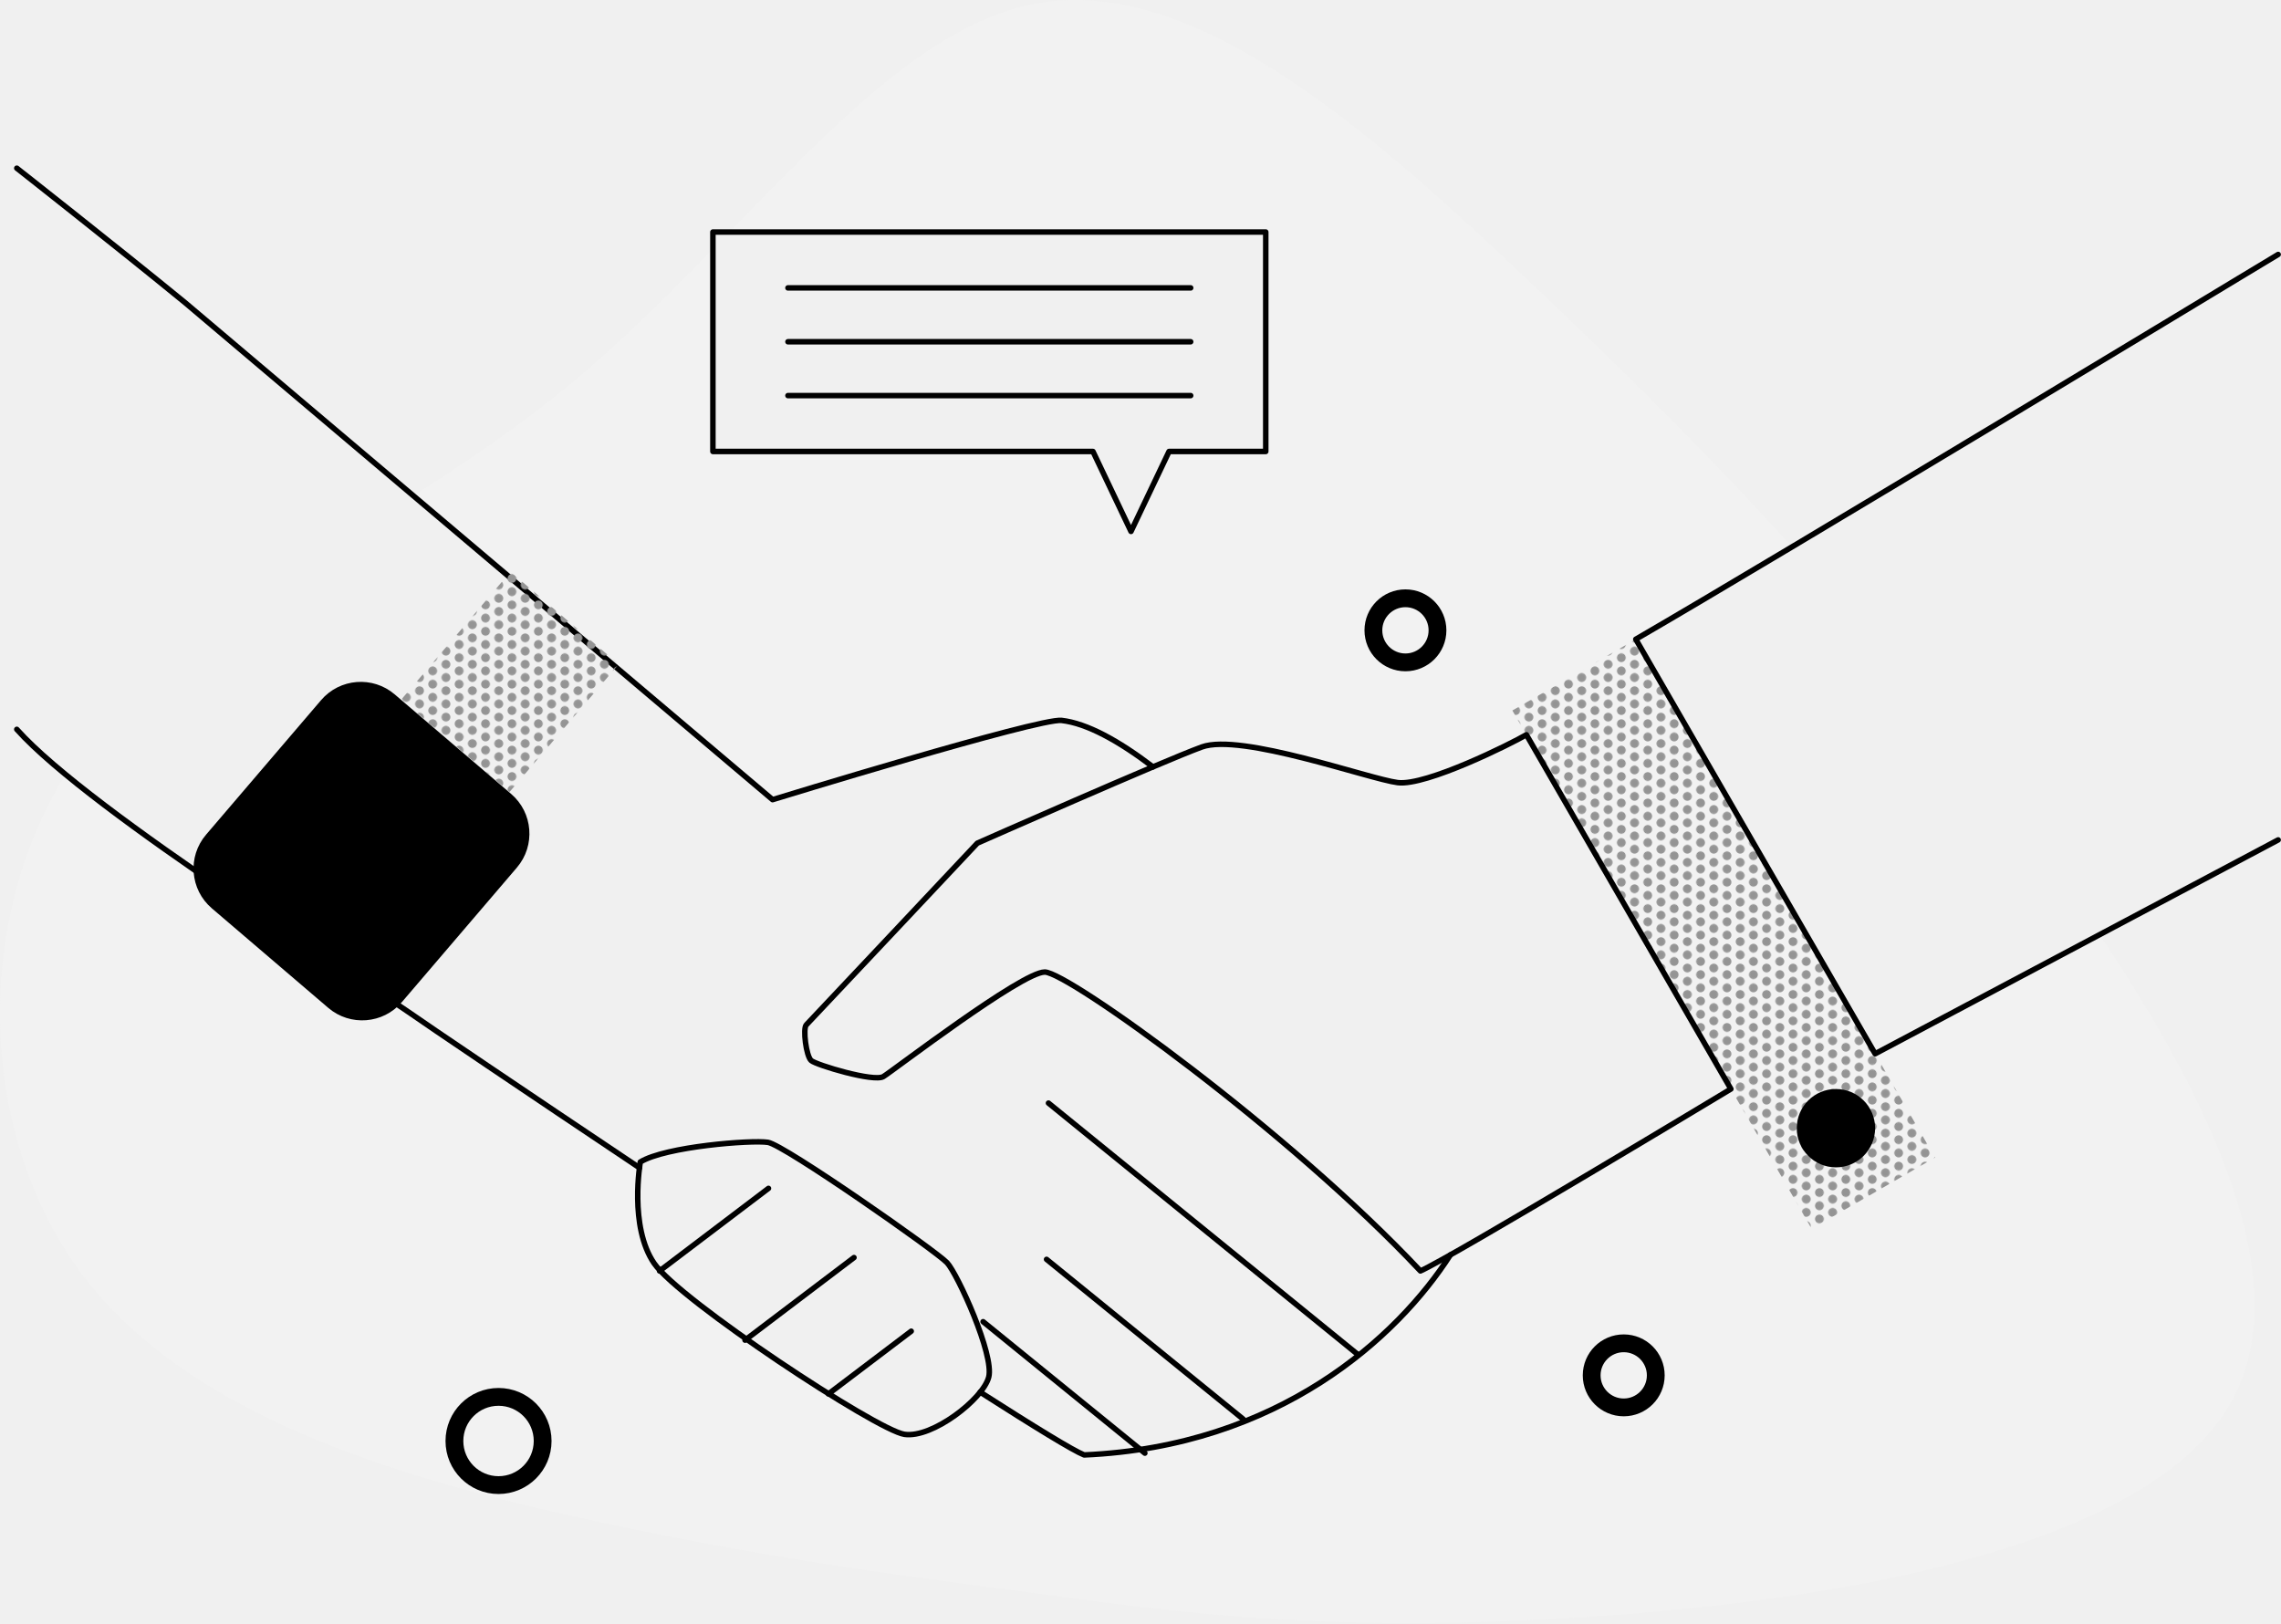
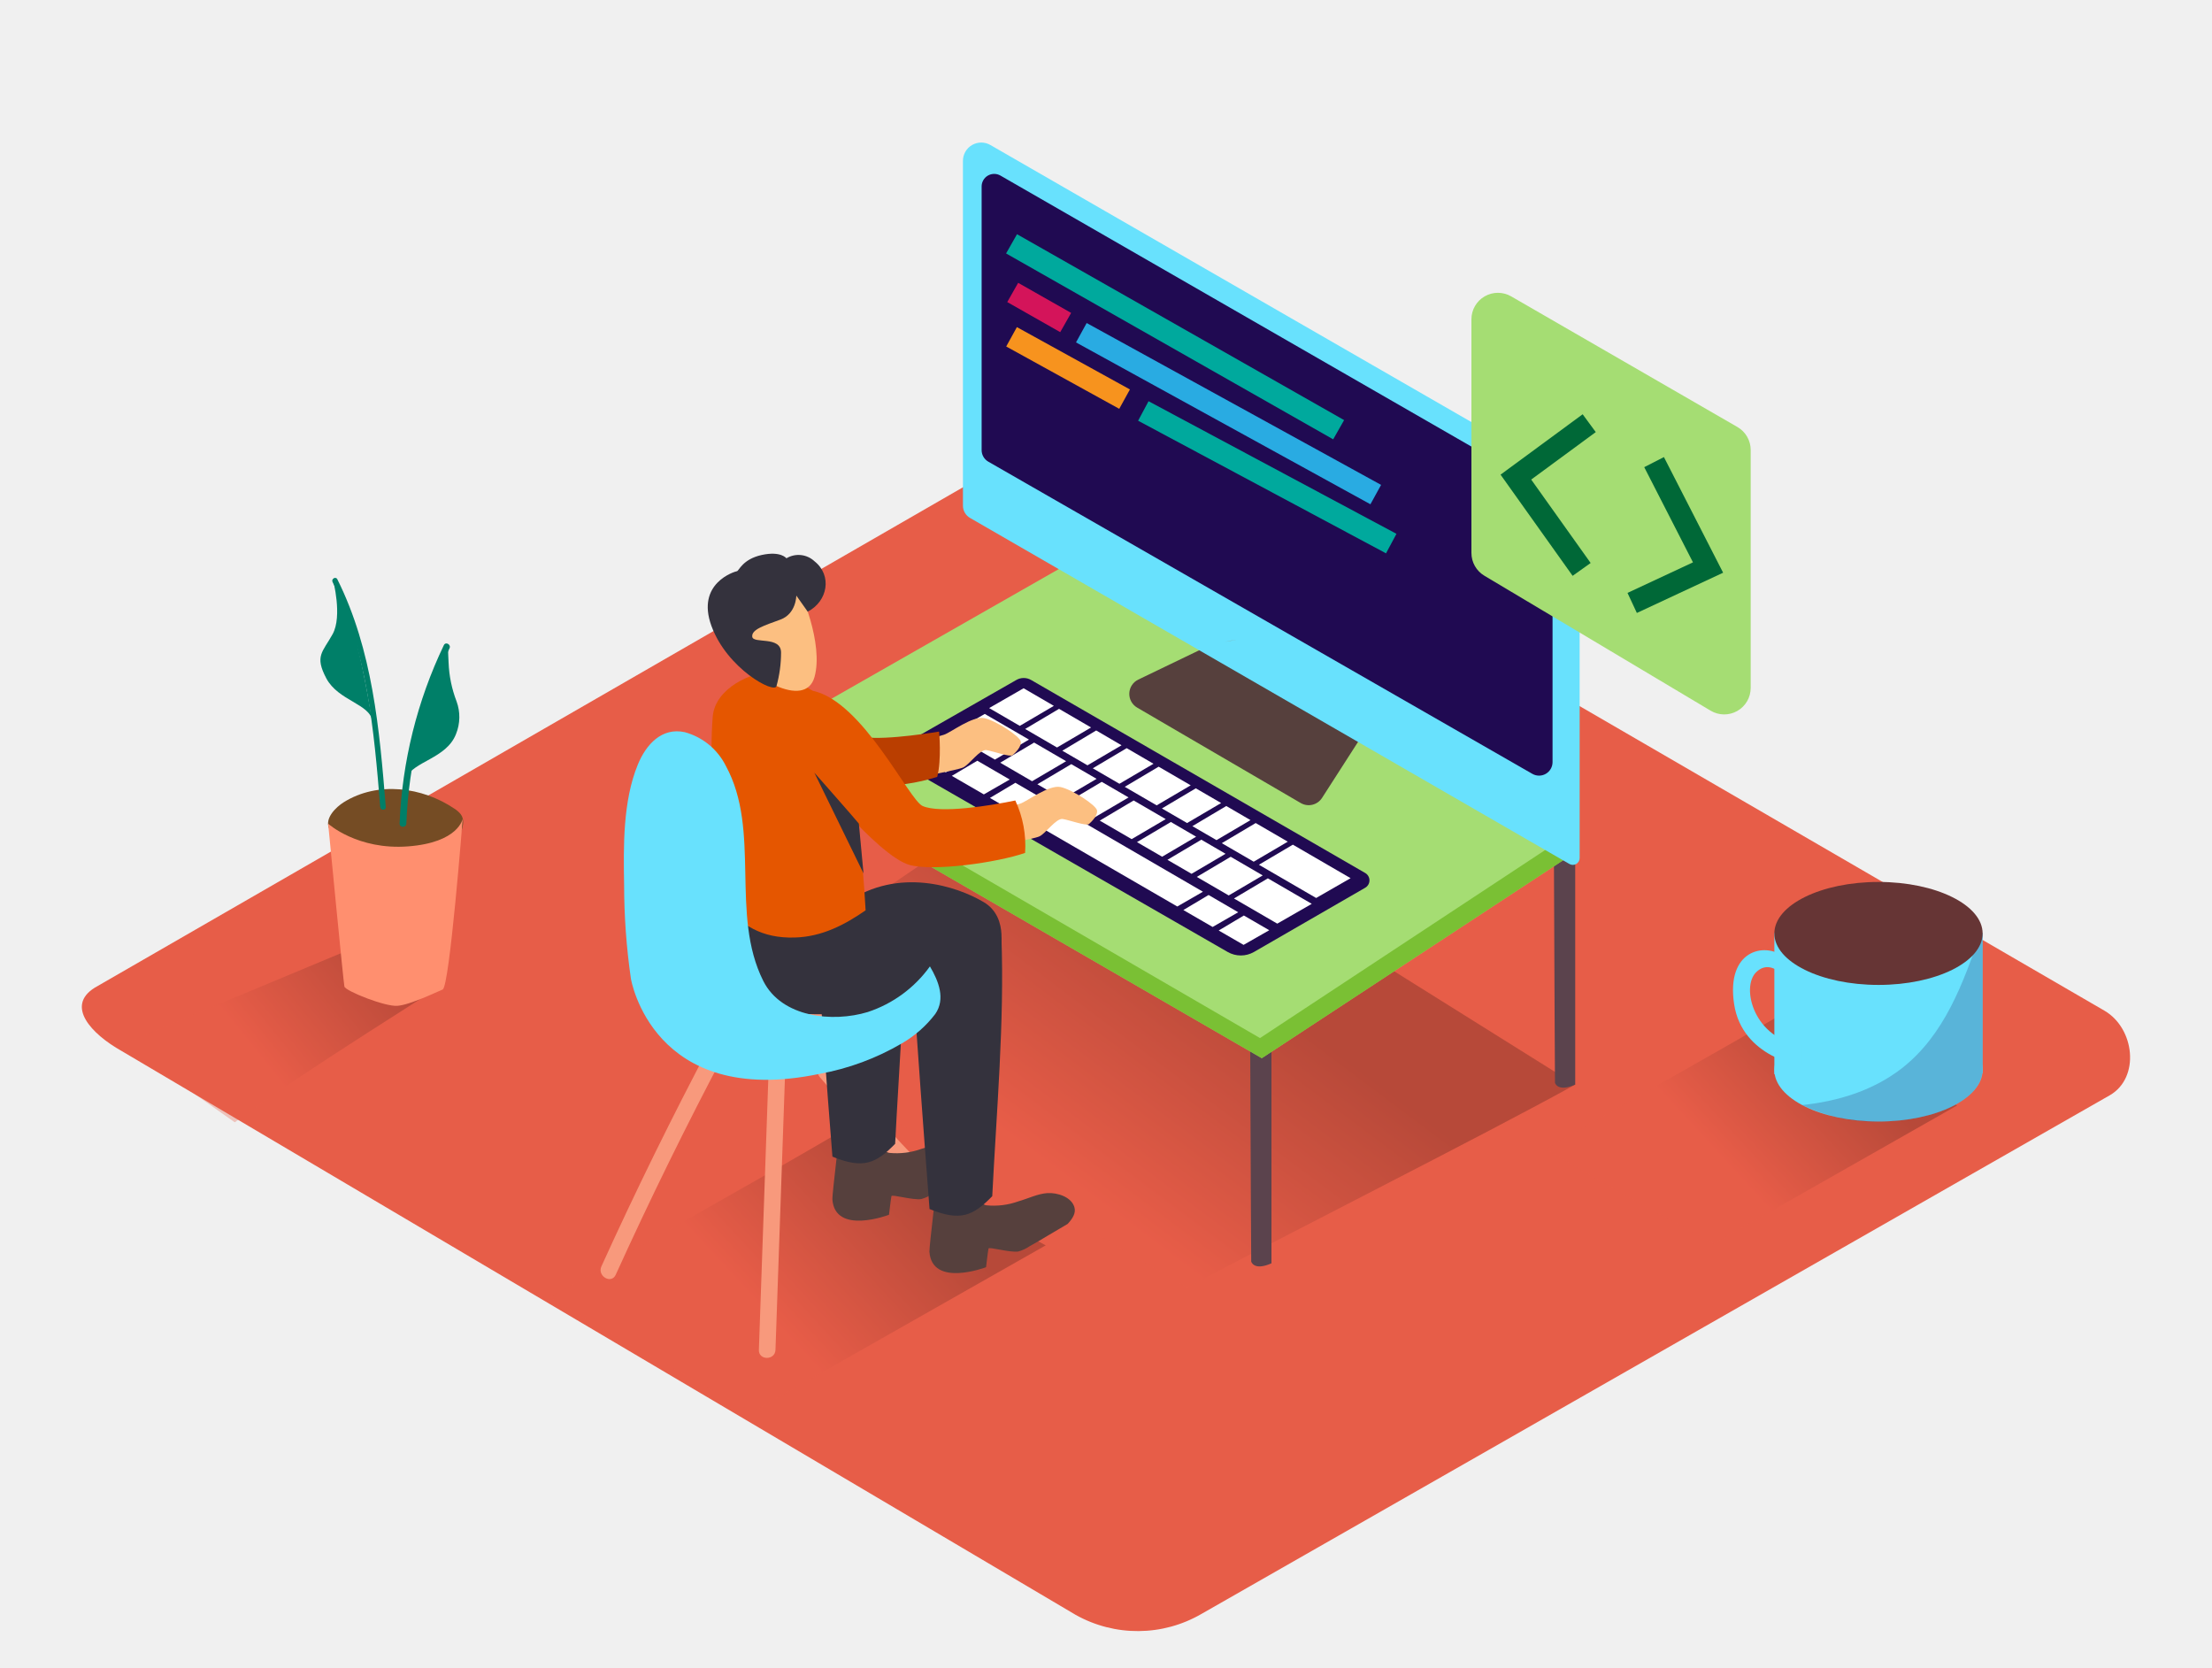
- <svg xmlns="http://www.w3.org/2000/svg" viewBox="0 0 1036.29 737.45">
+ <svg xmlns="http://www.w3.org/2000/svg" xmlns:xlink="http://www.w3.org/1999/xlink" id="Layer_2" data-name="Layer 2" viewBox="0 0 400 300" width="406" height="306" class="illustration styles_illustrationTablet__1DWOa">
  <defs>
-     <style>.cls-1,.cls-4,.cls-6{fill:none;}.cls-2{fill:#949494;}.cls-3{fill:#f2f2f2;}.cls-4,.cls-6{stroke:#000;}.cls-4{stroke-linecap:round;stroke-linejoin:round;stroke-width:2.5px;}.cls-5{fill:url(#New_Pattern);}.cls-6{stroke-miterlimit:10;stroke-width:8.09px;}</style>
-     <pattern id="New_Pattern" data-name="New Pattern" width="12" height="12" patternTransform="matrix(-1, 0, 0, 1, 10.59, -37.18)" patternUnits="userSpaceOnUse" viewBox="0 0 12 12">
-       <rect class="cls-1" width="12" height="12" />
-       <rect class="cls-1" width="12" height="12" />
-       <circle class="cls-2" cx="12" cy="3" r="2" />
-       <circle class="cls-2" cx="6" r="2" />
-       <circle class="cls-2" cy="3" r="2" />
-       <circle class="cls-2" cx="12" cy="9" r="2" />
-       <circle class="cls-2" cx="6" cy="6" r="2" />
-       <circle class="cls-2" cy="9" r="2" />
-       <circle class="cls-2" cx="6" cy="12" r="2" />
-     </pattern>
+     <linearGradient id="linear-gradient" x1="311.03" y1="208.3" x2="332.41" y2="188.56" gradientUnits="userSpaceOnUse">
+       <stop offset="0" stop-color="#e75d48" />
+       <stop offset="1" stop-color="#502019" />
+     </linearGradient>
+     <linearGradient id="linear-gradient-2" x1="137.47" y1="235.44" x2="163.23" y2="211.66" xlink:href="#linear-gradient" />
+     <linearGradient id="linear-gradient-3" x1="44.8" y1="187.6" x2="68.37" y2="168.6" xlink:href="#linear-gradient" />
+     <linearGradient id="linear-gradient-4" x1="189.93" y1="210.01" x2="218.27" y2="172.22" xlink:href="#linear-gradient" />
  </defs>
-   <g id="Layer_2" data-name="Layer 2">
-     <g id="Vector">
-       <path class="cls-3" d="M953.87,424.66l-102,54.1L743.16,290.43c16.46-9.54,42-24.68,71-42-38.46-42.37-76.68-80.16-117.87-119.12C624.57,61.19,544-10.82,472,1.36,423.72,9.55,379.44,56,331.4,105.42H575.05v99.7H531.11l-17.28,36.32-17.28-36.32H323.88v-92c-21,21.57-42.86,43.37-66.1,62.52-22.49,18.48-46.31,34.53-70,49.59L351,363.31s120.93-37.17,131.29-36c11.44,1.3,25.81,9.15,41.52,21.12h0c9.84-4.16,18-7.49,22.23-9.05,17.8-6.47,76.07,14.57,89,16.19s51.79-17.81,58.45-21.75l92.92,161s-91,54.79-127.43,75.36h0c-24.06,37.46-78,87-166.4,90.9-5-2-22.67-12.81-47.22-28.52l1.72-.5-1.23-.13c-7.43,9.75-24.61,21.3-34.9,19.79-12.64-1.86-102.19-60.94-113.71-77.66-9.44-13.71-7.65-35.89-6.69-43.45h0c-53-35.45-97.32-65.41-103.7-69.93C173,450.84,79.09,392.51,29.8,351.88-13,420.62-9.7,519.18,39.68,582.1c51.29,65,152,91.95,231.05,109,78.75,17.09,135.73,24.35,198.68,32.64,62.68,8.54,131.84,18.13,243,11.39,111.38-6.47,265-29.27,302.28-100C1042.84,581.57,1004.78,500.59,953.87,424.66Z" />
-       <path class="cls-4" d="M445.33,632.51c24.55,15.71,42.24,26.56,47.22,28.52,88.4-3.86,142.34-53.44,166.4-90.9" />
-       <path class="cls-4" d="M7.63,76.42s44.21,34.72,76.46,61.09L351,363.31s120.93-37.17,131.29-36c11.44,1.3,25.81,9.15,41.52,21.12" />
-       <path class="cls-4" d="M290.52,530.56c-53-35.45-97.32-65.41-103.7-69.93C170.41,449,41.14,369,7.63,331.37" />
-       <polygon class="cls-5" points="879.12 525.92 823.05 558.29 687.09 322.8 743.16 290.43 879.12 525.92" />
-       <circle cx="834.09" cy="512.57" r="17.8" />
-       <path class="cls-4" d="M693.46,333.82c-6.66,3.94-45.5,23.37-58.45,21.75s-71.22-22.66-89-16.19-102,43.7-102,43.7-76.08,80.93-77.7,82.55-.09,14.21,2.23,16.22,28.46,9.9,32.79,7.27,62.8-47.49,73.32-47.49,110.88,72.13,170.66,135.8c13.79-6,141.06-82.66,141.06-82.66Z" />
-       <path class="cls-4" d="M290.9,527.93s-5.21,29.36,6.31,46.08,101.07,75.8,113.71,77.66,35.67-16,38.27-26-14.12-46.82-18.95-52S356.29,520.13,348.86,519,302.42,520.87,290.9,527.93Z" />
-       <line class="cls-4" x1="299.64" y1="577.43" x2="349.13" y2="539.92" />
-       <line class="cls-4" x1="338.48" y1="608.87" x2="387.98" y2="571.36" />
-       <line class="cls-4" x1="376.37" y1="633.31" x2="413.98" y2="604.81" />
-       <line class="cls-4" x1="617.15" y1="615.61" x2="476.34" y2="501.17" />
-       <line class="cls-4" x1="564.78" y1="644.75" x2="475.47" y2="572.17" />
-       <line class="cls-4" x1="520.13" y1="660.21" x2="446.64" y2="600.49" />
-       <rect x="105.73" y="322.77" width="117.05" height="127.87" rx="23.74" ry="23.74" transform="translate(290.68 -13.97) rotate(40.53)" />
-       <polygon class="cls-5" points="231.44 359.87 182.29 317.84 231.93 259.77 281.09 301.8 231.44 359.87" />
-       <circle class="cls-6" cx="226.49" cy="654.69" r="20.04" />
-       <circle class="cls-6" cx="737.68" cy="624.87" r="14.56" />
-       <circle class="cls-6" cx="638.51" cy="286.38" r="14.56" />
-       <polygon class="cls-4" points="575.05 105.42 323.88 105.42 323.88 205.12 496.55 205.12 513.83 241.44 531.11 205.12 575.05 205.12 575.05 105.42" />
-       <line class="cls-4" x1="357.98" y1="130.8" x2="540.94" y2="130.8" />
-       <line class="cls-4" x1="357.98" y1="155.27" x2="540.94" y2="155.27" />
-       <line class="cls-4" x1="357.98" y1="179.73" x2="540.94" y2="179.73" />
-       <path class="cls-4" d="M1035,115.61l-18.14,10.93S808.48,252.59,743.16,290.43L851.9,478.76,1035,381.6" />
-     </g>
-   </g>
+   <path d="M194.51,291.25,22,189.3c-5.49-3.08-10.2-8.15-4.85-11.46L190.29,78.06c2.6-1.61,6.54-2.66,9.18-1.13L380.54,182c5.49,3.19,6.48,12.1,1,15.29L217.25,291.09A22.94,22.94,0,0,1,194.51,291.25Z" fill="#e75d48" />
+   <path d="M322.29,182.6c-13.16,7.67-22.56,12.83-42.8,24.38,15.32,9.31,28.71,16.14,30.43,17.16l44-25C350.35,197.31,338.67,190.7,322.29,182.6Z" opacity="0.32" fill="url(#linear-gradient)" />
+   <path d="M151,204.47c-15.86,9.25-27.19,15.46-51.58,29.38,18.46,11.22,34.6,19.46,36.68,20.68l53-30.09C184.85,222.2,170.78,214.23,151,204.47Z" opacity="0.32" fill="url(#linear-gradient-2)" />
+   <path d="M54.27,193.95c8.23-5.48,16.6-10.76,24.92-16.09l-11.82-8.63L21.59,188.33c5.53,2.9,13,8.33,20.86,13.86C46.36,199.4,50.27,196.61,54.27,193.95Z" opacity="0.32" fill="url(#linear-gradient-3)" />
+   <path d="M83.68,147.26a2.1,2.1,0,0,0-.37-.78,4.67,4.67,0,0,0-1.14-1c-5.81-3.93-13.86-5-20-1.17-1.4.88-3.49,2.87-2.66,4.75.48,1.09,1.94,1.73,3,2.17A44.57,44.57,0,0,0,73,154c1.3.22,2.62.44,3.93.56a5.43,5.43,0,0,0,4.79-2.05C82.63,151.32,84.09,149,83.68,147.26Z" fill="#754c24" />
+   <path d="M59.34,148.2s5.3,4.8,14.46,4.1,9.87-5,9.87-5-2.37,30.36-3.62,30.88-5.93,2.78-8.19,2.95-9.4-2.69-9.58-3.48S59.34,148.2,59.34,148.2Z" fill="#ff8f6f" />
+   <path d="M61,104c-.28-.57-1.15-.07-.86.5,6.27,12.64,7.49,26.87,8.62,40.69.05.63,1.05.64,1,0C68.63,131.14,67.37,116.76,61,104Z" fill="#007f68" />
+   <path d="M60.21,104.08s1.75,6.56-.06,9.84-3.3,3.93-1.14,8,7.94,4.62,8.32,7.74S64.57,109.65,60.21,104.08Z" fill="#007f68" />
+   <path d="M80.26,115.92a82.45,82.45,0,0,0-8,32.26c0,.78,1.19.77,1.22,0a81,81,0,0,1,7.79-31.66C81.65,115.83,80.6,115.21,80.26,115.92Z" fill="#007f68" />
+   <path d="M81.12,119.11c0-.66-.15-2-.08-3.11l-.7.44c-2.38,5.79-5.94,19.39-7,23.55,1.45-3.12,7.38-3.55,9.12-8a8.19,8.19,0,0,0,.1-5.91A21.82,21.82,0,0,1,81.12,119.11Z" fill="#007f68" />
+   <path d="M214.59,232.12c16.12-8.68,54.27-27.87,70.27-36.75l-92.08-57.61-66.44,45.11C143.2,191.69,191.26,217.69,214.59,232.12Z" opacity="0.32" fill="url(#linear-gradient-4)" />
+   <path d="M136.88,135c.07,21.33.19,40.53.19,40.53s.45,1.74,3.66.32V133.72C139.45,134.15,138.17,134.56,136.88,135Z" fill="#5b434d" />
+   <path d="M226.07,186.84c.07,21.33.19,40.53.19,40.53s.45,1.74,3.66.32V185.6C228.64,186,227.36,186.44,226.07,186.84Z" fill="#5b434d" />
+   <path d="M281,154.52c.07,21.33.19,40.53.19,40.53s.45,1.74,3.66.32V153.28C283.58,153.7,282.3,154.12,281,154.52Z" fill="#5b434d" />
+   <polyline points="136.13 133.72 136.13 137.35 228.17 190.6 284.77 153.43 284.86 149.37" fill="#a5dd73" />
+   <polyline points="136.13 133.72 136.13 137.35 228.17 190.6 284.77 153.43 284.86 149.37" fill="#6db720" opacity="0.76" />
+   <polygon points="136.13 133.72 195.35 99.94 284.86 149.37 227.85 186.96 136.13 133.72" fill="#a5dd73" />
+   <path d="M218.31,116.14l-12.47,6a2.87,2.87,0,0,0-.2,5.07l29.57,17.25a2.87,2.87,0,0,0,3.86-.93l7.18-11.17" fill="#56403d" />
+   <path d="M281,84.17,179.13,25.5a3.31,3.31,0,0,0-5,2.87V90.7a2.56,2.56,0,0,0,1.28,2.21l108.39,62.57a1.23,1.23,0,0,0,1.85-1.07V92.33A9.42,9.42,0,0,0,281,84.17Z" fill="#68e1fd" />
+   <path d="M180.9,31l96.46,55.5a6.76,6.76,0,0,1,3.39,5.86v44.7a2.44,2.44,0,0,1-3.66,2.12L178.72,82.74a2.41,2.41,0,0,1-1.21-2.09V33A2.27,2.27,0,0,1,180.9,31Z" fill="#200a52" />
+   <ellipse cx="222.52" cy="115.11" rx="1.05" ry="0.01" transform="translate(-17.76 44.17) rotate(-10.9)" fill="#ab643c" />
+   <ellipse cx="273.43" cy="87.89" rx="1.05" ry="1.14" fill="#659fe4" />
+   <ellipse cx="270.08" cy="86.22" rx="1.05" ry="1.14" fill="#c5e9ff" />
+   <line x1="182.92" y1="43.35" x2="242.07" y2="76.96" fill="none" stroke="#00a99d" stroke-miterlimit="10" stroke-width="4" />
+   <line x1="183.13" y1="52.14" x2="192.71" y2="57.58" fill="none" stroke="#d4145a" stroke-miterlimit="10" stroke-width="4" />
+   <line x1="195.54" y1="59.42" x2="248.78" y2="88.69" fill="none" stroke="#29abe2" stroke-miterlimit="10" stroke-width="4" />
+   <line x1="182.92" y1="60.16" x2="203.36" y2="71.43" fill="none" stroke="#f7931e" stroke-miterlimit="10" stroke-width="4" />
+   <line x1="206.75" y1="73.57" x2="251.58" y2="97.55" fill="none" stroke="#00a99d" stroke-miterlimit="10" stroke-width="4" />
+   <path d="M316.58,80.64v43a4.79,4.79,0,0,1-7.25,4.12l-40.91-24.4a4.79,4.79,0,0,1-2.34-4.12V57a4.79,4.79,0,0,1,7.19-4.15l40.91,23.62A4.79,4.79,0,0,1,316.58,80.64Z" fill="#a5dd73" />
+   <polyline points="287.38 75.78 274.12 85.53 286.01 102.22" fill="none" stroke="#006837" stroke-miterlimit="10" stroke-width="4" />
+   <polyline points="299.11 82.82 308.87 101.88 295.15 108.28" fill="none" stroke="#006837" stroke-miterlimit="10" stroke-width="4" />
+   <path d="M183.77,122.22,162.28,134.5a1.48,1.48,0,0,0,0,2.56L222,171.39a4.77,4.77,0,0,0,4.76,0l20.11-11.61a1.54,1.54,0,0,0,0-2.67l-60.4-34.89A2.67,2.67,0,0,0,183.77,122.22Z" fill="#200a52" />
+   <path d="M216.24,141.8l-6.13,3.64,4.55,2.64,6.16-3.62Z" fill="#fff" />
+   <path d="M209.52,137.89l-6.13,3.64,5.77,3.35,6.16-3.62Z" fill="#fff" />
+   <path d="M185.1,123.71l-6.23,3.58,5.54,3.22,6.16-3.62Z" fill="#fff" />
+   <path d="M198.23,131.34,192.1,135l4.55,2.64,6.16-3.62Z" fill="#fff" />
+   <path d="M191.51,127.43l-6.13,3.64,5.76,3.35c.68-.39,4.54-2.67,6.16-3.62Z" fill="#fff" />
+   <path d="M221.75,145l-6.13,3.64,4.36,2.53,6.15-3.62Z" fill="#fff" />
+   <path d="M203.74,134.54l-6.13,3.64,4.82,2.8,6.16-3.62Z" fill="#fff" />
+   <path d="M227.07,148.08l-6.13,3.64,5.77,3.35,6.16-3.62Z" fill="#fff" />
+   <polygon points="233.79 151.99 227.65 155.62 238 161.63 244.23 158.05 233.79 151.99" fill="#fff" />
+   <path d="M178.08,128.35l-6.23,3.58,8.06,4.68,6.16-3.62Z" fill="#fff" />
+   <path d="M193.72,137.43l-6.13,3.64,4.55,2.64,6.16-3.62Z" fill="#fff" />
+   <path d="M205,144l-6.13,3.64,5.77,3.35,6.16-3.62Z" fill="#fff" />
+   <path d="M199.23,140.63l-6.13,3.64,4.82,2.8,6.16-3.62Z" fill="#fff" />
+   <path d="M211.73,147.89l-6.13,3.64,4.55,2.64,6.15-3.62Z" fill="#fff" />
+   <path d="M217.24,151.09l-6.13,3.64,4.36,2.53,6.15-3.62Z" fill="#fff" />
+   <path d="M187,133.53l-6.13,3.64,5.76,3.35,6.16-3.62Z" fill="#fff" />
+   <path d="M222.55,154.18l-6.13,3.64,5.77,3.35,6.15-3.62Z" fill="#fff" />
+   <polygon points="223.14 161.72 230.97 166.27 237.21 162.69 229.27 158.08 223.14 161.72" fill="#fff" />
+   <polygon points="218.55 161.09 213.99 163.81 219.28 166.87 223.91 164.21 218.55 161.09" fill="#fff" />
+   <polygon points="220.38 167.51 224.88 170.11 229.52 167.46 224.93 164.8 220.38 167.51" fill="#fff" />
+   <polygon points="170.39 133.12 165.61 135.78 171.03 138.91 175.72 136.22 170.39 133.12" fill="#fff" />
+   <polygon points="176.73 136.81 172.12 139.55 177.91 142.9 182.59 140.21 176.73 136.81" fill="#fff" />
+   <polygon points="183.61 140.8 179.01 143.54 212.89 163.17 217.53 160.5 183.61 140.8" fill="#fff" />
+   <ellipse cx="339.69" cy="192.74" rx="18.83" ry="9.31" fill="#68e1fd" />
+   <path d="M358.53,167.94v25.32s-14,13-37.67.21V167.94" fill="#68e1fd" />
+   <path d="M343.83,192.49c-5.2,4-11.48,5.9-17.92,6.58a30.14,30.14,0,0,0,13.78,3c10,0,18.17-3.86,18.77-8.74l.06-.05V167.94h-.35C355,177,351.66,186.41,343.83,192.49Z" fill="#200a52" opacity="0.21" />
+   <path d="M323.68,177s-3.12-4.77-6.06-2-.37,12.3,8.26,13.22V192s-10.83-1.47-12.3-11.2,5.51-11.23,9-8.55" fill="#68e1fd" />
+   <ellipse cx="339.69" cy="168.04" rx="18.83" ry="9.31" fill="#663535" />
+   <path d="M162.47,168c-4.64-3.24-10.1-5-16-3.72-6.28,1.38-11.72,5.33-18.12,6.3-1,.15-5.05-.11-5.67.48-17.81,16.86,32,15.05,32,15.05,4.83-4,9.38-7.85,14.18-11.85C167.4,171.06,165,169.78,162.47,168Z" fill="#f8997c" />
+   <path d="M139,192.48l-1.77,50.86c-.07,1.93,2.93,1.93,3,0L142,192.48C142.1,190.55,139.11,190.56,139,192.48Z" fill="#f8997c" />
+   <path d="M176.37,219.69q-13.6-13.31-26-27.78c-1.26-1.47-3.37.66-2.12,2.12q12.38,14.46,26,27.78C175.63,223.16,177.76,221,176.37,219.69Z" fill="#f8997c" />
+   <path d="M128.64,187.78q-10.56,19.93-19.89,40.47c-.79,1.74,1.79,3.27,2.59,1.51q9.33-20.54,19.89-40.47C132.13,187.59,129.55,186.07,128.64,187.78Z" fill="#f8997c" />
+   <path d="M163.71,134c.61-.15,5.74-1.47,7-1.89s5.16-3.45,7.28-3,6.39,3.26,6.59,4.2-1,2.08-1.45,2.49-3.54-.72-4.74-.91-3.11,2.65-4.24,3.15-8.43,1.81-8.43,1.81" fill="#fcbf81" />
+   <path d="M177.5,146.46c.61-.15,5.74-1.47,7-1.89s5.16-3.45,7.28-3,6.39,3.26,6.59,4.2-1,2.08-1.45,2.49-3.54-.72-4.74-.91-3.11,2.65-4.24,3.15-8.43,1.81-8.43,1.81" fill="#fcbf81" />
+   <path d="M175.51,211.09c.93-1,1.54-2,1.22-3.05-.57-1.87-3.11-2.63-4.85-2.53s-3.54,1-5.3,1.5a13.17,13.17,0,0,1-5.75.71,1.28,1.28,0,0,1-.8-.45,3.17,3.17,0,0,1-2.33-2.12l-5.76-2.06s-1.47,12.17-1.42,13c.43,6.57,10.24,2.82,10.24,2.82s.35-3,.44-3.37,3.85.77,5.4.53a6.8,6.8,0,0,0,2-.93c1.16-.64,2.3-1.32,3.43-2S174.34,211.79,175.51,211.09Z" fill="#56403d" />
+   <path d="M154,166.17c-2.16.21-4.32.49-6.47.8q1.34,20.73,3,41.43c5.6,2.29,7.87,1.23,11.34-2.32.66-13.17,1.81-27,1.78-40.28C160.45,165.94,157.23,166.08,154,166.17Z" fill="#34323d" />
+   <path d="M130.73,162.38s-.93,15.13,6.67,18.5,23.19,1.69,30.86-2.81a82.82,82.82,0,0,1,12.44-6.21s2-6.62-2.81-9.48-15.35-6.4-24.73,0" fill="#34323d" />
+   <path d="M169.48,139.73c.81-3.09.34-8.19.34-8.19s-9.49,1.62-13.49,1-10.54-9-10.54-9l.89,16.6C154.26,141.73,162.11,142.07,169.48,139.73Z" fill="#ba3e00" />
+   <path d="M193.06,220.57c.93-1,1.54-2,1.22-3.05-.57-1.87-3.11-2.63-4.85-2.53s-3.54,1-5.3,1.5a13.17,13.17,0,0,1-5.75.71,1.28,1.28,0,0,1-.8-.45,3.17,3.17,0,0,1-2.33-2.12l-5.76-2.06s-1.47,12.17-1.42,13c.43,6.57,10.24,2.82,10.24,2.82s.35-3,.44-3.37,3.85.77,5.4.53a6.8,6.8,0,0,0,2-.93c1.16-.64,2.3-1.32,3.43-2S191.9,221.27,193.06,220.57Z" fill="#56403d" />
+   <path d="M170.9,162.75c-2-.94-4.06-.84-6.44-.83.33,4.87.15,6.62.45,11.48l.08,1.29c.92,14.4,2,28.79,3.1,43.18,5.6,2.29,7.87,1.23,11.34-2.32.77-15.33,2.22-31.51,1.66-46.77C177.86,165.58,175,164.67,170.9,162.75Z" fill="#34323d" />
+   <path d="M130.6,159.25c0,.37.07,1.62.13,3.13,3.15,4.15,7,6.58,13,6.4,4.89-.14,9-2.28,12.8-4.92-.48-8.85-1.91-24-4.14-34.53-.19-.89-2.5-1.49-3.18-1.86-1.59-.87-.66-2.37-2.22-3.3a53.5,53.5,0,0,0-7.05-3.44h-.06c-3.89-.06-10.6,2.94-11,8.15-.61,8,.27,12.85.89,20.84C130,152.94,130.33,156.12,130.6,159.25Z" fill="#e55600" />
+   <path d="M144.15,105.56c.51.13,4.83,10.07,3.14,16.11s-11.95-.17-14.53-4.77S134.45,103,144.15,105.56Z" fill="#fcbf81" />
+   <path d="M144,106.95s0,3.28-2.87,4.34-5.26,1.77-5.1,3.1,5.19-.19,5.21,2.85a22.66,22.66,0,0,1-.82,6.06c-.32,1.49-8.93-3.08-11.77-10.86s4.27-9.85,4.62-9.9,1-2.17,4.47-2.93,4.47.6,4.47.6a4.23,4.23,0,0,1,5.09.55c3.21,2.55,2.4,7.21-1.24,9.1Z" fill="#34323d" />
+   <path d="M183.6,144c-4.47.93-13.55,2.41-16.76,1-2.49-1.09-10.8-18.91-19.83-20.82l-1.22,13.6s12.77,16.2,18.67,17.87c4.29,1.21,15.84-.41,20.91-2.17A19.35,19.35,0,0,0,183.6,144Z" fill="#e55600" />
+   <path d="M155.31,148.19c-.65-.84-8.05-9.22-8.05-9.22l8.89,18.21Z" fill="#34323d" />
+   <path d="M168.16,174a22.48,22.48,0,0,1-11.24,8.25c-6.34,1.93-15.56,1-18.89-5.61-6.06-12.06-.37-27.16-6.77-38.89a11.76,11.76,0,0,0-7.43-6.1c-4.15-.91-7,2.21-8.5,5.88-2.7,6.58-2.6,14.77-2.47,21.78a118.92,118.92,0,0,0,1.23,16.92s3.88,23.51,34.12,17.2a45.47,45.47,0,0,0,14.86-5.5,20.48,20.48,0,0,0,6.06-5.33C171,179.88,169.75,176.69,168.16,174Z" fill="#68e1fd" />
</svg>
